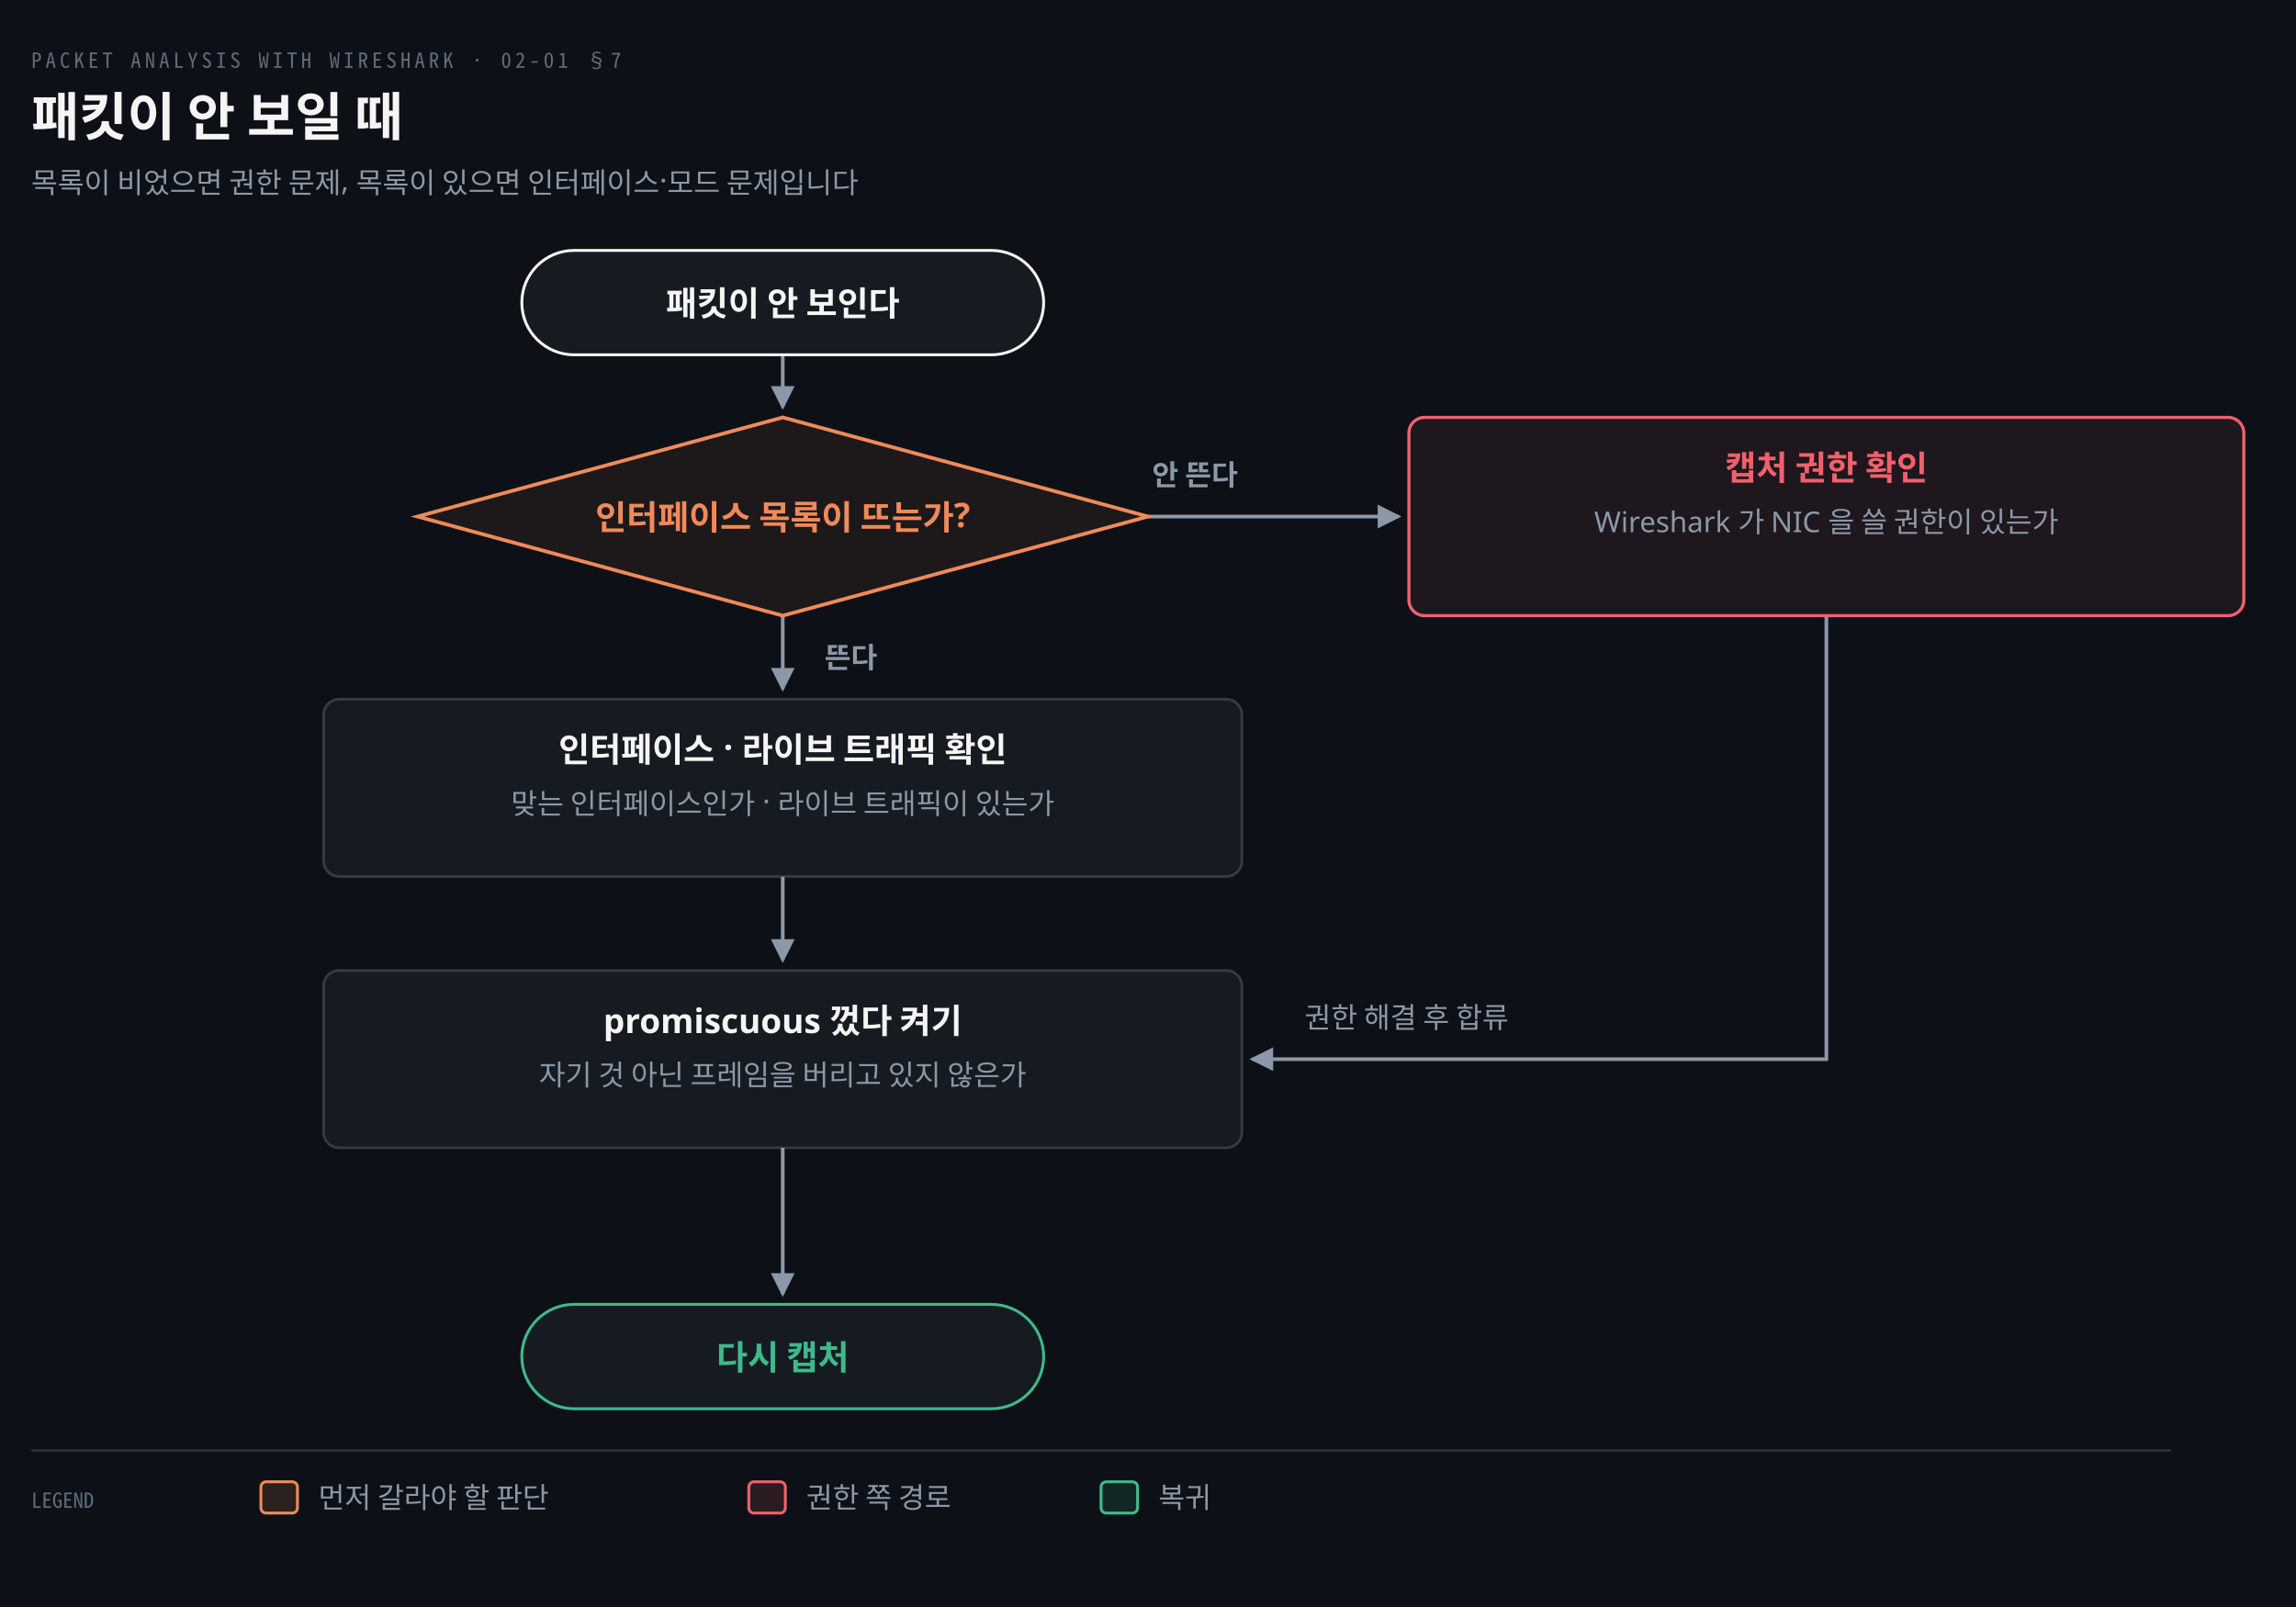
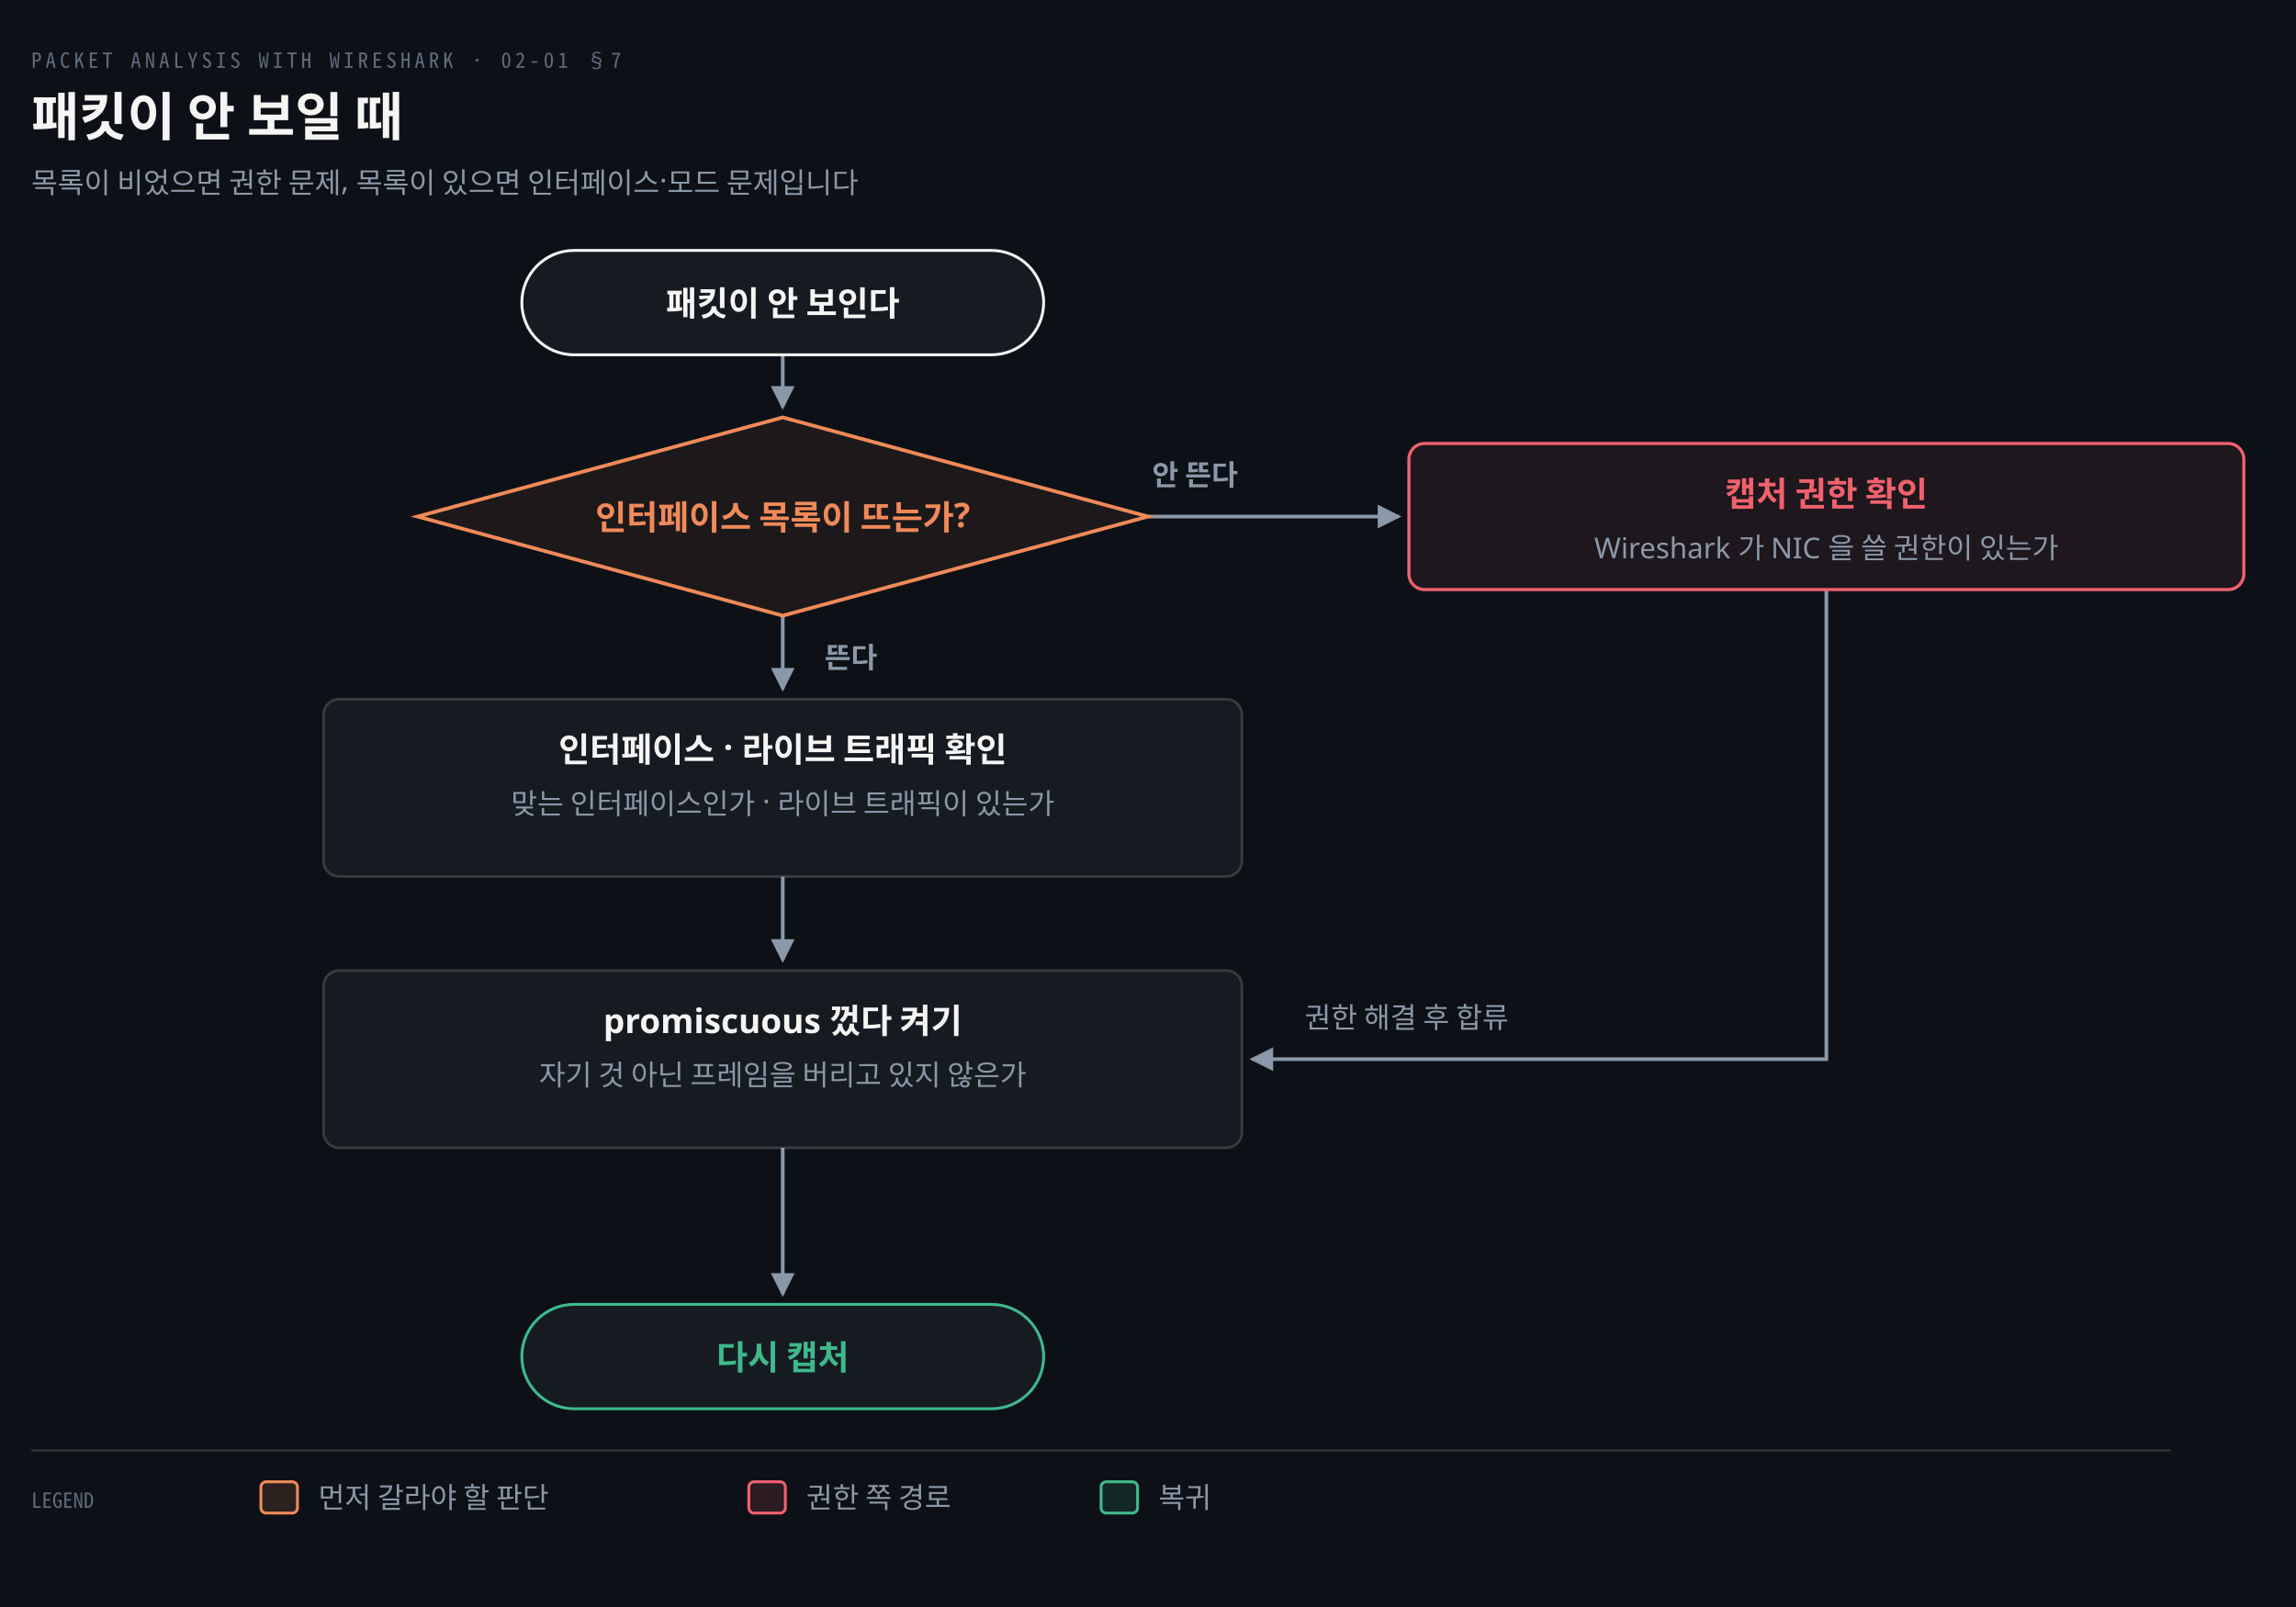
<svg xmlns="http://www.w3.org/2000/svg" viewBox="0 0 880 616" width="100%" role="img" aria-labelledby="dt dd">
  <defs>
    <marker id="ar" viewBox="0 0 8 8" refX="7" refY="4" markerWidth="6.5" markerHeight="6.5" orient="auto">
      <path d="M0 0 L8 4 L0 8 z" fill="#8B98A9" />
    </marker>
    <marker id="ok" viewBox="0 0 8 8" refX="7" refY="4" markerWidth="6.5" markerHeight="6.5" orient="auto">
      <path d="M0 0 L8 4 L0 8 z" fill="#3FB98C" />
    </marker>
    <marker id="warn" viewBox="0 0 8 8" refX="7" refY="4" markerWidth="6.5" markerHeight="6.5" orient="auto">
      <path d="M0 0 L8 4 L0 8 z" fill="#E3B341" />
    </marker>
    <marker id="bad" viewBox="0 0 8 8" refX="7" refY="4" markerWidth="6.5" markerHeight="6.5" orient="auto">
      <path d="M0 0 L8 4 L0 8 z" fill="#F0616D" />
    </marker>
    <marker id="info" viewBox="0 0 8 8" refX="7" refY="4" markerWidth="6.5" markerHeight="6.5" orient="auto">
      <path d="M0 0 L8 4 L0 8 z" fill="#6A95D8" />
    </marker>
    <marker id="acc" viewBox="0 0 8 8" refX="7" refY="4" markerWidth="6.5" markerHeight="6.5" orient="auto">
      <path d="M0 0 L8 4 L0 8 z" fill="#F08A59" />
    </marker>
    <marker id="soft" viewBox="0 0 8 8" refX="7" refY="4" markerWidth="6.5" markerHeight="6.5" orient="auto">
      <path d="M0 0 L8 4 L0 8 z" fill="#5E6B7E" />
    </marker>
  </defs>
  <rect width="880" height="616" fill="#0D1117" />
  <text x="12" y="26" font-family="'Geist Mono','Noto Sans Mono CJK KR',monospace" font-size="8" letter-spacing="0.18em" fill="#5E6B7E">PACKET ANALYSIS WITH WIRESHARK · 02-01 §7</text>
  <text x="12" y="52" font-family="'Geist','Apple SD Gothic Neo','Noto Sans KR','Malgun Gothic',sans-serif" font-size="20" font-weight="600" fill="#F5F5F3">패킷이 안 보일 때</text>
  <text x="12" y="74" font-family="'Geist','Apple SD Gothic Neo','Noto Sans KR','Malgun Gothic',sans-serif" font-size="11" fill="#8B98A9">목록이 비었으면 권한 문제, 목록이 있으면 인터페이스·모드 문제입니다</text>
  <path d="M 300 136 L 300 156" fill="none" stroke="#8B98A9" stroke-width="1.4" marker-end="url(#ar)" />
  <path d="M 300 236 L 300 264" fill="none" stroke="#8B98A9" stroke-width="1.4" marker-end="url(#ar)" />
  <path d="M 440 198 L 536 198" fill="none" stroke="#8B98A9" stroke-width="1.4" marker-end="url(#ar)" />
  <path d="M 300 336 L 300 368" fill="none" stroke="#8B98A9" stroke-width="1.4" marker-end="url(#ar)" />
-   <path d="M 700 236 L 700 406 L 480 406" fill="none" stroke="#8B98A9" stroke-width="1.4" marker-end="url(#ar)" />
+   <path d="M 700 226 L 700 406 L 480 406" fill="none" stroke="#8B98A9" stroke-width="1.4" marker-end="url(#ar)" />
  <path d="M 300 440 L 300 496" fill="none" stroke="#8B98A9" stroke-width="1.4" marker-end="url(#ar)" />
  <rect x="200.0" y="96" width="200" height="40" rx="20" fill="#161B22" stroke="#F5F5F3" stroke-width="1.1" />
  <text x="300" y="121.0" text-anchor="middle" font-family="'Geist','Apple SD Gothic Neo','Noto Sans KR','Malgun Gothic',sans-serif" font-size="13" font-weight="600" fill="#F5F5F3">패킷이 안 보인다</text>
  <polygon points="300,160 440,198 300,236 160,198" fill="#F08A5912" stroke="#F08A59" stroke-width="1.4" />
  <text x="300" y="203" text-anchor="middle" font-family="'Geist','Apple SD Gothic Neo','Noto Sans KR','Malgun Gothic',sans-serif" font-size="13" font-weight="600" fill="#F08A59">인터페이스 목록이 뜨는가?</text>
  <rect x="124.0" y="268" width="352" height="68" rx="6" fill="#161B22" stroke="rgba(191,192,192,0.22)" stroke-width="1.0" />
  <text x="300" y="292" text-anchor="middle" font-family="'Geist','Apple SD Gothic Neo','Noto Sans KR','Malgun Gothic',sans-serif" font-size="13" font-weight="600" fill="#F5F5F3">인터페이스 · 라이브 트래픽 확인</text>
  <text x="300" y="312" text-anchor="middle" font-family="'Geist','Apple SD Gothic Neo','Noto Sans KR','Malgun Gothic',sans-serif" font-size="11" font-weight="400" fill="#8B98A9">맞는 인터페이스인가 · 라이브 트래픽이 있는가</text>
  <rect x="124.0" y="372" width="352" height="68" rx="6" fill="#161B22" stroke="rgba(191,192,192,0.22)" stroke-width="1.0" />
  <text x="300" y="396" text-anchor="middle" font-family="'Geist','Apple SD Gothic Neo','Noto Sans KR','Malgun Gothic',sans-serif" font-size="13" font-weight="600" fill="#F5F5F3">promiscuous 껐다 켜기</text>
  <text x="300" y="416" text-anchor="middle" font-family="'Geist','Apple SD Gothic Neo','Noto Sans KR','Malgun Gothic',sans-serif" font-size="11" font-weight="400" fill="#8B98A9">자기 것 아닌 프레임을 버리고 있지 않은가</text>
-   <rect x="540.0" y="160" width="320" height="76" rx="6" fill="#F0616D14" stroke="#F0616D" stroke-width="1.2" />
-   <text x="700" y="184" text-anchor="middle" font-family="'Geist','Apple SD Gothic Neo','Noto Sans KR','Malgun Gothic',sans-serif" font-size="13" font-weight="600" fill="#F0616D">캡처 권한 확인</text>
-   <text x="700" y="204" text-anchor="middle" font-family="'Geist','Apple SD Gothic Neo','Noto Sans KR','Malgun Gothic',sans-serif" font-size="11" font-weight="400" fill="#8B98A9">Wireshark 가 NIC 을 쓸 권한이 있는가</text>
+   <rect x="540.0" y="170" width="320" height="56" rx="6" fill="#F0616D14" stroke="#F0616D" stroke-width="1.2" />
+   <text x="700" y="194" text-anchor="middle" font-family="'Geist','Apple SD Gothic Neo','Noto Sans KR','Malgun Gothic',sans-serif" font-size="13" font-weight="600" fill="#F0616D">캡처 권한 확인</text>
+   <text x="700" y="214" text-anchor="middle" font-family="'Geist','Apple SD Gothic Neo','Noto Sans KR','Malgun Gothic',sans-serif" font-size="11" font-weight="400" fill="#8B98A9">Wireshark 가 NIC 을 쓸 권한이 있는가</text>
  <rect x="200.0" y="500" width="200" height="40" rx="20" fill="#161B22" stroke="#3FB98C" stroke-width="1.1" />
  <text x="300" y="525.0" text-anchor="middle" font-family="'Geist','Apple SD Gothic Neo','Noto Sans KR','Malgun Gothic',sans-serif" font-size="13" font-weight="600" fill="#3FB98C">다시 캡처</text>
  <text x="316" y="256" text-anchor="start" font-family="'Geist','Apple SD Gothic Neo','Noto Sans KR','Malgun Gothic',sans-serif" font-size="11" font-weight="600" fill="#8B98A9">뜬다</text>
  <text x="458" y="186" text-anchor="middle" font-family="'Geist','Apple SD Gothic Neo','Noto Sans KR','Malgun Gothic',sans-serif" font-size="11" font-weight="600" fill="#8B98A9">안 뜬다</text>
  <text x="500" y="394" text-anchor="start" font-family="'Geist','Apple SD Gothic Neo','Noto Sans KR','Malgun Gothic',sans-serif" font-size="11" font-weight="400" fill="#8B98A9">권한 해결 후 합류</text>
  <line x1="12" y1="556" x2="832" y2="556" stroke="rgba(191,192,192,0.22)" stroke-width="0.8" />
  <text x="12" y="578" text-anchor="start" font-family="'Geist Mono','Noto Sans Mono CJK KR',monospace" font-size="8" font-weight="400" fill="#5E6B7E">LEGEND</text>
  <rect x="100" y="568" width="14" height="12" rx="2" fill="#F08A5922" stroke="#F08A59" stroke-width="1.1" />
  <text x="122" y="578" text-anchor="start" font-family="'Geist','Apple SD Gothic Neo','Noto Sans KR','Malgun Gothic',sans-serif" font-size="11" font-weight="400" fill="#8B98A9">먼저 갈라야 할 판단</text>
  <rect x="287" y="568" width="14" height="12" rx="2" fill="#F0616D22" stroke="#F0616D" stroke-width="1.1" />
  <text x="309" y="578" text-anchor="start" font-family="'Geist','Apple SD Gothic Neo','Noto Sans KR','Malgun Gothic',sans-serif" font-size="11" font-weight="400" fill="#8B98A9">권한 쪽 경로</text>
  <rect x="422" y="568" width="14" height="12" rx="2" fill="#3FB98C22" stroke="#3FB98C" stroke-width="1.1" />
  <text x="444" y="578" text-anchor="start" font-family="'Geist','Apple SD Gothic Neo','Noto Sans KR','Malgun Gothic',sans-serif" font-size="11" font-weight="400" fill="#8B98A9">복귀</text>
</svg>
